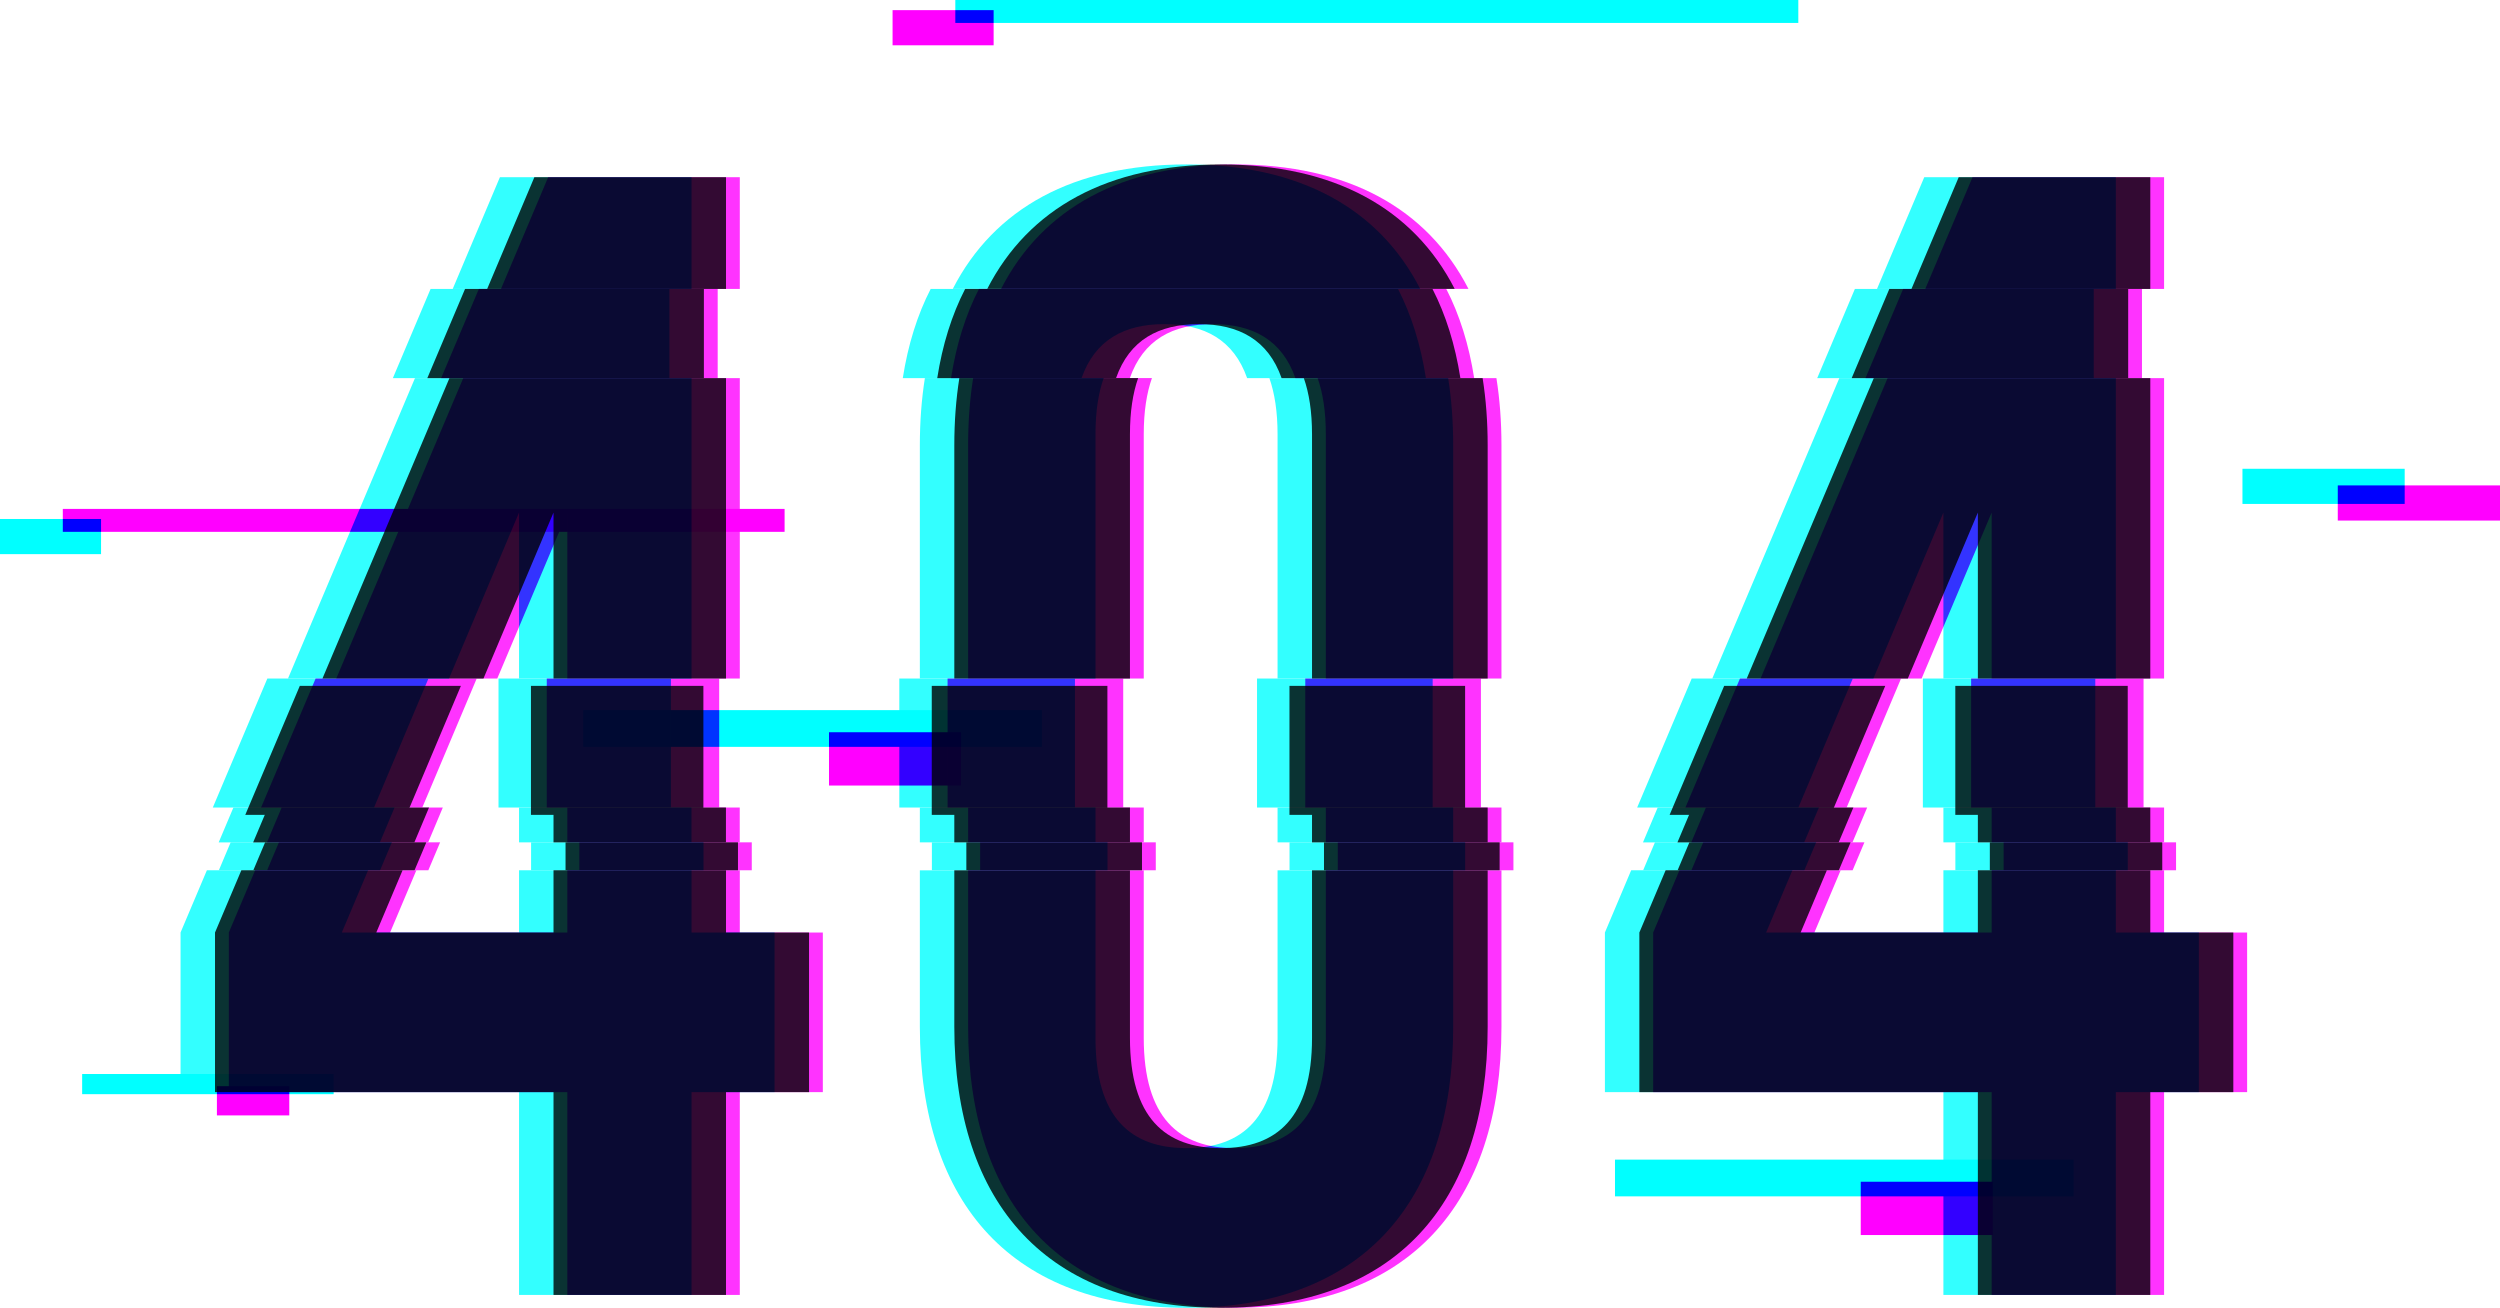
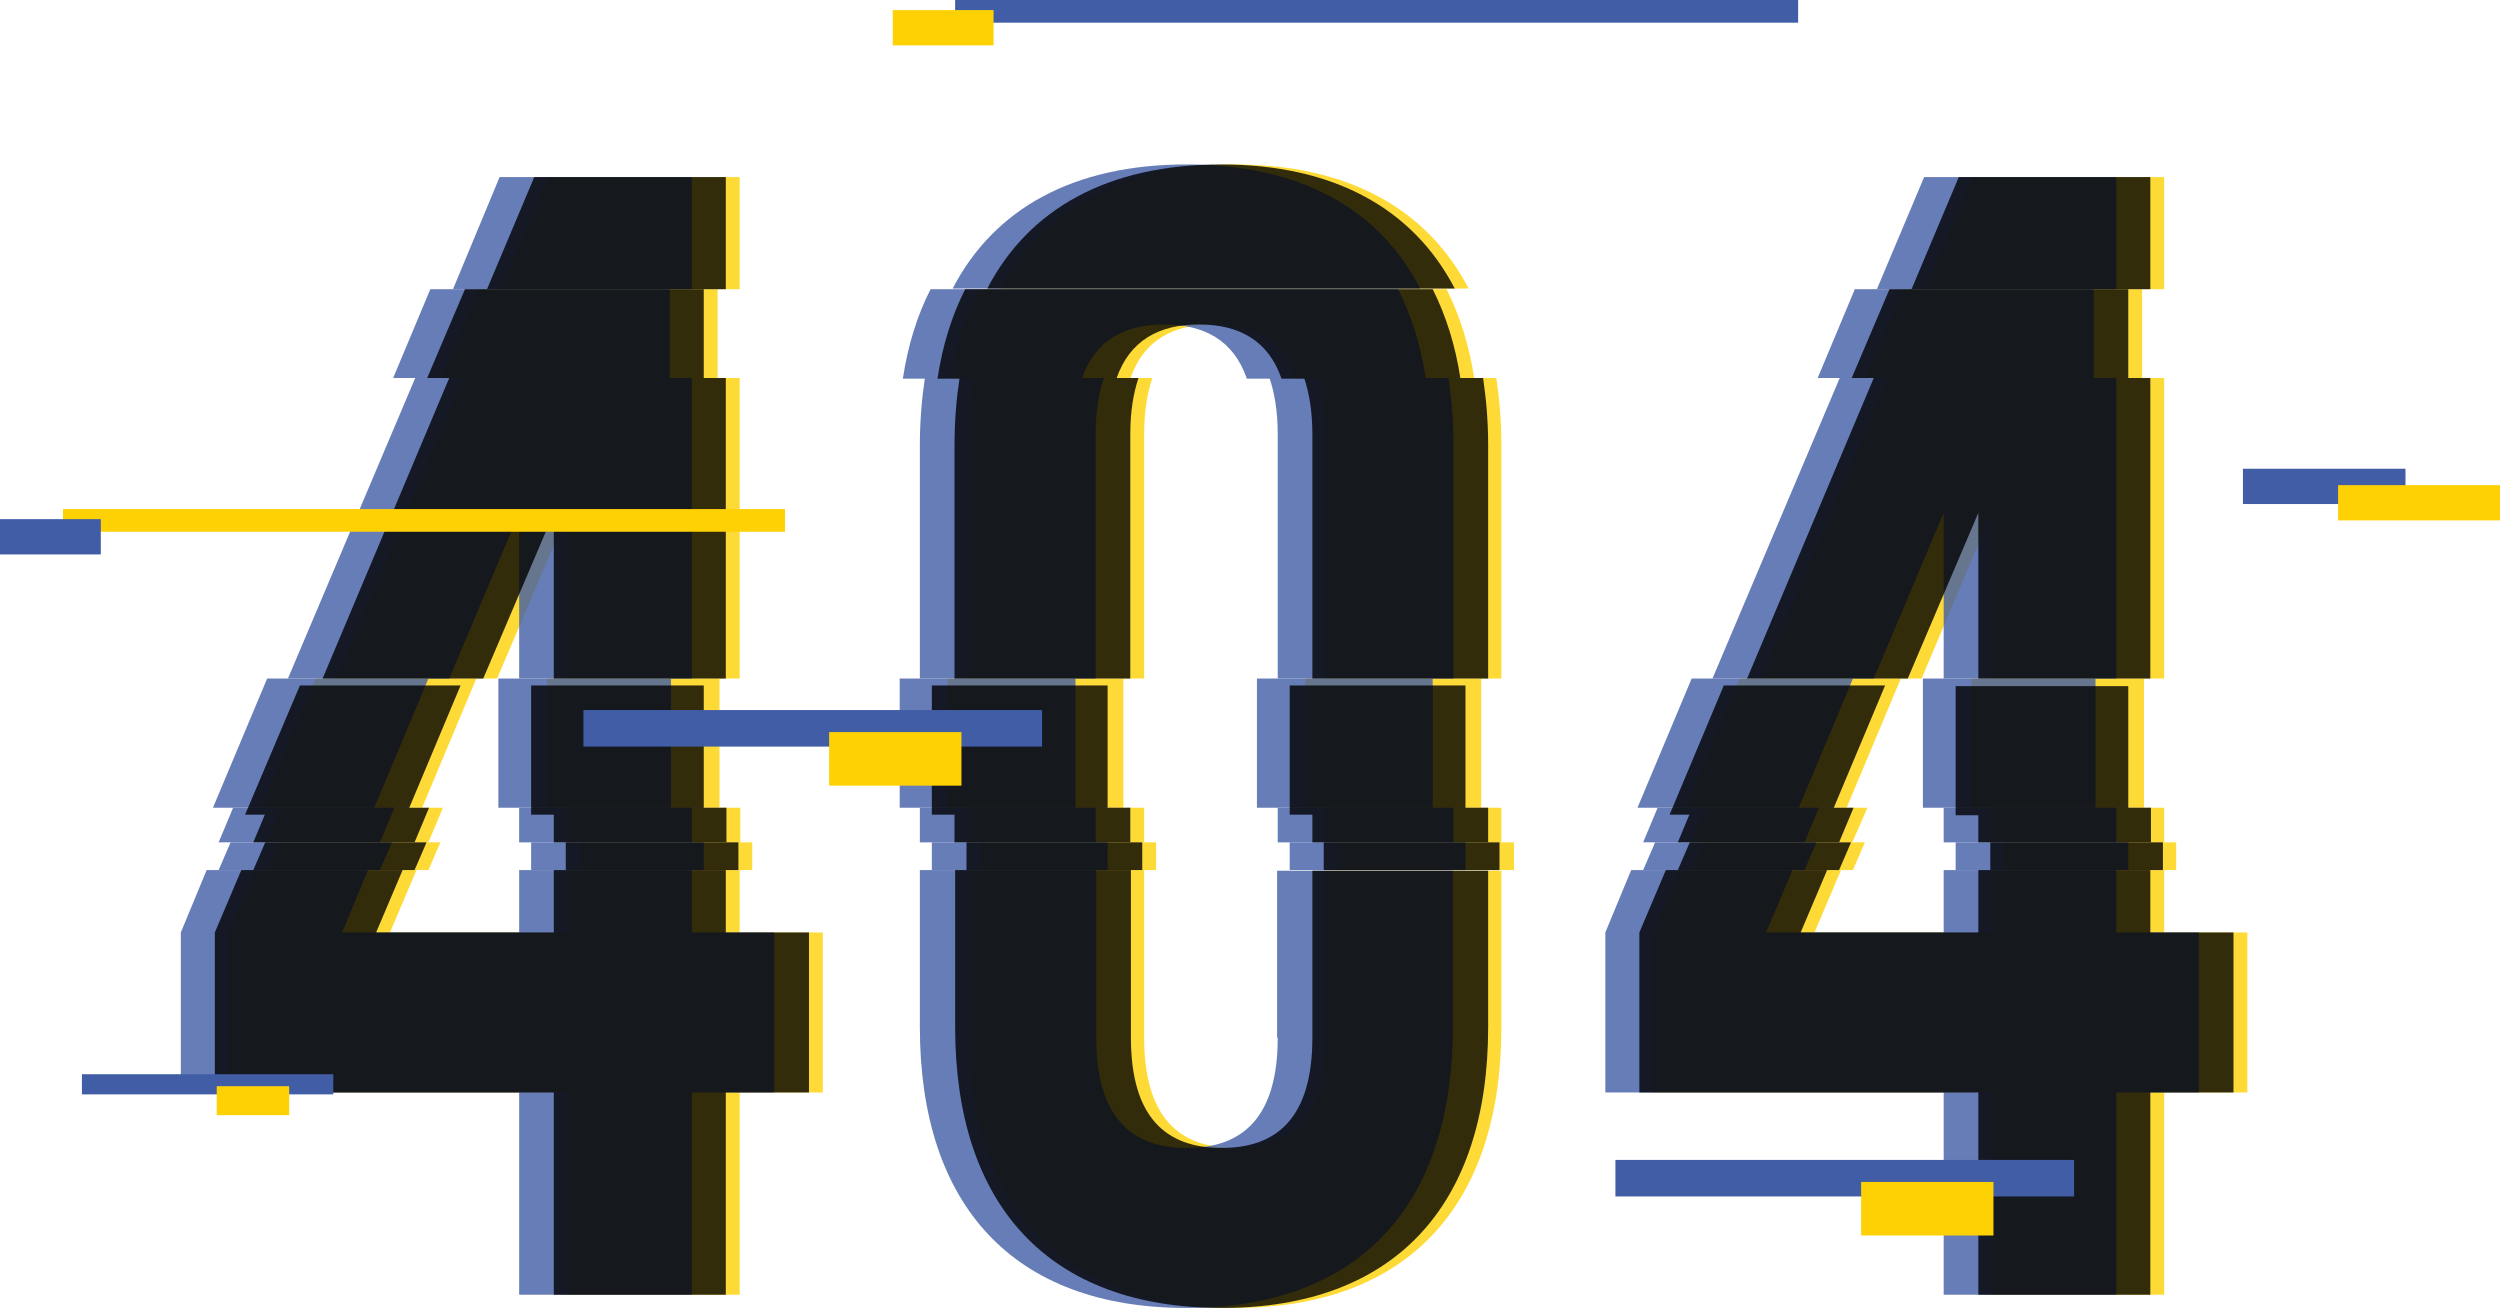
- <svg xmlns="http://www.w3.org/2000/svg" viewBox="0 0 396.83 207.58">
-   <defs>
-     <style>.b,.c,.d{mix-blend-mode:multiply;}.b,.e{fill:#f0f;}.f,.d{fill:aqua;}.g{isolation:isolate;}.c{opacity:.8;}</style>
-   </defs>
-   <g class="g">
+ <svg xmlns="http://www.w3.org/2000/svg" version="1.1" id="Layer_1" x="0px" y="0px" viewBox="0 0 396.8 207.6" style="enable-background:new 0 0 396.8 207.6;" xml:space="preserve">
+   <style type="text/css">
+ 	.st0{opacity:0.8;}
+ 	.st1{fill:#FED105;}
+ 	.st2{fill:#415DA5;}
+ </style>
+   <g>
    <g id="a">
      <g>
        <g>
-           <g class="c">
-             <polygon class="e" points="70.29 128.18 44.71 128.18 42.37 133.72 67.96 133.72 70.29 128.18" />
-             <polygon class="e" points="90.05 148.02 61.92 148.02 66.09 138.14 40.5 138.14 36.32 148.02 36.32 173.36 90.05 173.36 90.05 205.55 117.43 205.55 117.43 173.36 130.61 173.36 130.61 148.02 117.43 148.02 117.43 138.14 90.05 138.14 90.05 148.02" />
-             <rect class="e" x="90.05" y="128.18" width="27.37" height="5.53" />
-             <rect class="e" x="153.67" y="128.18" width="27.88" height="5.53" />
-             <rect class="e" x="210.45" y="128.18" width="27.88" height="5.53" />
-             <path class="e" d="M210.45,164.75c0,12.67-5.58,17.49-14.45,17.49s-14.45-4.82-14.45-17.49v-26.6h-27.88v24.83c0,28.39,14.95,44.61,42.33,44.61s42.33-16.22,42.33-44.61v-24.83h-27.88v26.6Z" />
-             <rect class="e" x="316.14" y="128.18" width="27.37" height="5.53" />
-             <path class="e" d="M91.96,138.14h27.37v-4.43h-27.37v4.43Zm63.62,0h27.88v-4.43h-27.88v4.43Zm-113.18,0h25.59l1.87-4.43h-25.59l-1.87,4.43Zm275.64-4.43v4.43h27.37v-4.43h-27.37Zm-49.56,4.43h25.59l1.87-4.43h-25.59l-1.87,4.43Zm-56.13,0h27.88v-4.43h-27.88v4.43Z" />
-             <polygon class="e" points="316.14 148.02 288 148.02 292.17 138.14 266.58 138.14 262.41 148.02 262.41 173.36 316.14 173.36 316.14 205.55 343.51 205.55 343.51 173.36 356.69 173.36 356.69 148.02 343.51 148.02 343.51 138.14 316.14 138.14 316.14 148.02" />
-             <polygon class="e" points="270.79 128.18 268.45 133.72 294.04 133.72 296.38 128.18 270.79 128.18" />
-             <path class="e" d="M41.45,128.18h25.58l8.64-20.48h-25.57l-8.66,20.48Zm45.34,0h27.37v-20.48h-27.37v20.48Zm63.62,0h27.88v-20.48h-27.88v20.48Zm162.47-20.48v20.48h27.37v-20.48h-27.37Zm-45.34,20.48h25.58l8.64-20.48h-25.57l-8.66,20.48Zm-60.35,0h27.88v-20.48h-27.88v20.48Z" />
+           <g class="st0">
+             <polygon class="st1" points="70.3,128.2 44.7,128.2 42.4,133.7 68,133.7      " />
+             <polygon class="st1" points="90.1,148 61.9,148 66.1,138.1 40.5,138.1 36.3,148 36.3,173.4 90.1,173.4 90.1,205.5 117.4,205.5        117.4,173.4 130.6,173.4 130.6,148 117.4,148 117.4,138.1 90.1,138.1      " />
+             <rect x="90.1" y="128.2" class="st1" width="27.4" height="5.5" />
+             <rect x="153.7" y="128.2" class="st1" width="27.9" height="5.5" />
+             <rect x="210.4" y="128.2" class="st1" width="27.9" height="5.5" />
+             <path class="st1" d="M210.4,164.7c0,12.7-5.6,17.5-14.4,17.5s-14.4-4.8-14.4-17.5v-26.6h-27.9V163c0,28.4,14.9,44.6,42.3,44.6       s42.3-16.2,42.3-44.6v-24.8h-27.9V164.7z" />
+             <rect x="316.1" y="128.2" class="st1" width="27.4" height="5.5" />
+             <path class="st1" d="M92,138.1h27.4v-4.4H92V138.1z M155.6,138.1h27.9v-4.4h-27.9V138.1z M42.4,138.1H68l1.9-4.4H44.3       C44.3,133.7,42.4,138.1,42.4,138.1z M318,133.7v4.4h27.4v-4.4H318z M268.5,138.1h25.6l1.9-4.4h-25.6L268.5,138.1z M212.4,138.1       h27.9v-4.4h-27.9V138.1z" />
+             <polygon class="st1" points="316.1,148 288,148 292.2,138.1 266.6,138.1 262.4,148 262.4,173.4 316.1,173.4 316.1,205.5        343.5,205.5 343.5,173.4 356.7,173.4 356.7,148 343.5,148 343.5,138.1 316.1,138.1      " />
+             <polygon class="st1" points="270.8,128.2 268.5,133.7 294,133.7 296.4,128.2      " />
+             <path class="st1" d="M41.5,128.2H67l8.6-20.5H50.1L41.5,128.2L41.5,128.2z M86.8,128.2h27.4v-20.5H86.8V128.2z M150.4,128.2       h27.9v-20.5h-27.9V128.2z M312.9,107.7v20.5h27.4v-20.5H312.9z M267.5,128.2h25.6l8.6-20.5h-25.6L267.5,128.2L267.5,128.2z        M207.2,128.2h27.9v-20.5h-27.9V128.2z" />
            <g>
-               <polygon class="e" points="117.43 28.13 87.01 28.13 79.52 45.86 117.43 45.86 117.43 28.13" />
-               <polygon class="e" points="76.01 45.86 70.02 60.02 113.92 60.02 113.92 45.86 76.01 45.86" />
-               <polygon class="e" points="53.37 107.71 78.93 107.71 90.05 81.36 90.05 107.71 117.43 107.71 117.43 60.02 73.53 60.02 53.37 107.71" />
-               <path class="e" d="M155.39,45.86c-2.12,4.12-3.6,8.86-4.43,14.16h28.38c2.13-6.07,6.78-8.57,13.14-8.57s11.01,2.5,13.14,8.57h28.38c-.83-5.3-2.31-10.03-4.43-14.16h-74.19Z" />
-               <path class="e" d="M153.67,70.71v36.99h27.88v-38.77c0-3.59,.46-6.53,1.3-8.92h-28.38c-.53,3.34-.8,6.91-.8,10.7Z" />
-               <path class="e" d="M210.45,68.94v38.77h27.88v-36.99c0-3.79-.27-7.35-.8-10.7h-28.38c.84,2.4,1.3,5.33,1.3,8.92Z" />
-               <path class="e" d="M196,26.1c-17.94,0-30.54,6.97-37.1,19.75h74.19c-6.56-12.79-19.16-19.75-37.1-19.75Z" />
-               <polygon class="e" points="279.45 107.71 305.02 107.71 316.14 81.36 316.14 107.71 343.51 107.71 343.51 60.02 299.62 60.02 279.45 107.71" />
-               <polygon class="e" points="302.09 45.86 296.11 60.02 340 60.02 340 45.86 302.09 45.86" />
-               <polygon class="e" points="343.51 28.13 313.1 28.13 305.6 45.86 343.51 45.86 343.51 28.13" />
+               <polygon class="st1" points="117.4,28.1 87,28.1 79.5,45.9 117.4,45.9       " />
+               <polygon class="st1" points="76,45.9 70,60 113.9,60 113.9,45.9       " />
+               <polygon class="st1" points="53.4,107.7 78.9,107.7 90.1,81.4 90.1,107.7 117.4,107.7 117.4,60 73.5,60       " />
+               <path class="st1" d="M155.4,45.9c-2.1,4.1-3.6,8.9-4.4,14.2h28.4c2.1-6.1,6.8-8.6,13.1-8.6s11,2.5,13.1,8.6H234        c-0.8-5.3-2.3-10-4.4-14.2H155.4L155.4,45.9z" />
+               <path class="st1" d="M153.7,70.7v37h27.9V68.9c0-3.6,0.5-6.5,1.3-8.9h-28.4C153.9,63.3,153.7,66.9,153.7,70.7z" />
+               <path class="st1" d="M210.4,68.9v38.8h27.9v-37c0-3.8-0.3-7.3-0.8-10.7h-28.4C210,62.4,210.4,65.3,210.4,68.9z" />
+               <path class="st1" d="M196,26.1c-17.9,0-30.5,7-37.1,19.7h74.2C226.5,33.1,213.9,26.1,196,26.1L196,26.1z" />
+               <polygon class="st1" points="279.5,107.7 305,107.7 316.1,81.4 316.1,107.7 343.5,107.7 343.5,60 299.6,60       " />
+               <polygon class="st1" points="302.1,45.9 296.1,60 340,60 340,45.9       " />
+               <polygon class="st1" points="343.5,28.1 313.1,28.1 305.6,45.9 343.5,45.9       " />
            </g>
          </g>
-           <g class="c">
-             <polygon class="f" points="62.63 128.18 37.05 128.18 34.71 133.72 60.3 133.72 62.63 128.18" />
-             <polygon class="f" points="82.39 148.02 54.26 148.02 58.43 138.14 32.84 138.14 28.66 148.02 28.66 173.36 82.39 173.36 82.39 205.55 109.77 205.55 109.77 173.36 122.95 173.36 122.95 148.02 109.77 148.02 109.77 138.14 82.39 138.14 82.39 148.02" />
-             <rect class="f" x="82.39" y="128.18" width="27.37" height="5.53" />
-             <rect class="f" x="146.01" y="128.18" width="27.88" height="5.53" />
-             <rect class="f" x="202.79" y="128.18" width="27.88" height="5.53" />
-             <path class="f" d="M202.79,164.75c0,12.67-5.58,17.49-14.45,17.49s-14.45-4.82-14.45-17.49v-26.6h-27.88v24.83c0,28.39,14.95,44.61,42.33,44.61s42.33-16.22,42.33-44.61v-24.83h-27.88v26.6Z" />
-             <rect class="f" x="308.48" y="128.18" width="27.37" height="5.53" />
-             <path class="f" d="M84.3,138.14h27.37v-4.43h-27.37v4.43Zm63.62,0h27.88v-4.43h-27.88v4.43Zm-113.18,0h25.59l1.87-4.43h-25.59l-1.87,4.43Zm275.64-4.43v4.43h27.37v-4.43h-27.37Zm-49.56,4.43h25.59l1.87-4.43h-25.59l-1.87,4.43Zm-56.13,0h27.88v-4.43h-27.88v4.43Z" />
-             <polygon class="f" points="308.48 148.02 280.34 148.02 284.51 138.14 258.92 138.14 254.75 148.02 254.75 173.36 308.48 173.36 308.48 205.55 335.85 205.55 335.85 173.36 349.03 173.36 349.03 148.02 335.85 148.02 335.85 138.14 308.48 138.14 308.48 148.02" />
-             <polygon class="f" points="263.13 128.18 260.79 133.72 286.38 133.72 288.72 128.18 263.13 128.18" />
-             <path class="f" d="M33.79,128.18h25.58l8.64-20.48h-25.57l-8.66,20.48Zm45.34,0h27.37v-20.48h-27.37v20.48Zm63.62,0h27.88v-20.48h-27.88v20.48Zm162.47-20.48v20.48h27.37v-20.48h-27.37Zm-45.34,20.48h25.58l8.64-20.48h-25.57l-8.66,20.48Zm-60.35,0h27.88v-20.48h-27.88v20.48Z" />
+           <g class="st0">
+             <polygon class="st2" points="62.6,128.2 37,128.2 34.7,133.7 60.3,133.7      " />
+             <polygon class="st2" points="82.4,148 54.3,148 58.4,138.1 32.8,138.1 28.7,148 28.7,173.4 82.4,173.4 82.4,205.5 109.8,205.5        109.8,173.4 122.9,173.4 122.9,148 109.8,148 109.8,138.1 82.4,138.1      " />
+             <rect x="82.4" y="128.2" class="st2" width="27.4" height="5.5" />
+             <rect x="146" y="128.2" class="st2" width="27.9" height="5.5" />
+             <rect x="202.8" y="128.2" class="st2" width="27.9" height="5.5" />
+             <path class="st2" d="M202.8,164.7c0,12.7-5.6,17.5-14.4,17.5s-14.4-4.8-14.4-17.5v-26.6H146V163c0,28.4,14.9,44.6,42.3,44.6       s42.3-16.2,42.3-44.6v-24.8h-27.9V164.7z" />
+             <rect x="308.5" y="128.2" class="st2" width="27.4" height="5.5" />
+             <path class="st2" d="M84.3,138.1h27.4v-4.4H84.3V138.1z M147.9,138.1h27.9v-4.4h-27.9V138.1z M34.7,138.1h25.6l1.9-4.4H36.6       L34.7,138.1z M310.4,133.7v4.4h27.4v-4.4H310.4z M260.8,138.1h25.6l1.9-4.4h-25.6L260.8,138.1z M204.7,138.1h27.9v-4.4h-27.9       V138.1z" />
+             <polygon class="st2" points="308.5,148 280.3,148 284.5,138.1 258.9,138.1 254.8,148 254.8,173.4 308.5,173.4 308.5,205.5        335.9,205.5 335.9,173.4 349,173.4 349,148 335.9,148 335.9,138.1 308.5,138.1      " />
+             <polygon class="st2" points="263.1,128.2 260.8,133.7 286.4,133.7 288.7,128.2      " />
+             <path class="st2" d="M33.8,128.2h25.6l8.6-20.5H42.4L33.8,128.2L33.8,128.2z M79.1,128.2h27.4v-20.5H79.1V128.2z M142.8,128.2       h27.9v-20.5h-27.9V128.2z M305.2,107.7v20.5h27.4v-20.5H305.2z M259.9,128.2h25.6l8.6-20.5h-25.6L259.9,128.2L259.9,128.2z        M199.5,128.2h27.9v-20.5h-27.9V128.2z" />
            <g>
-               <polygon class="f" points="109.77 28.13 79.35 28.13 71.86 45.86 109.77 45.86 109.77 28.13" />
-               <polygon class="f" points="68.35 45.86 62.36 60.02 106.26 60.02 106.26 45.86 68.35 45.86" />
-               <polygon class="f" points="45.71 107.71 71.27 107.71 82.39 81.36 82.39 107.71 109.77 107.71 109.77 60.02 65.87 60.02 45.71 107.71" />
-               <path class="f" d="M147.73,45.86c-2.12,4.12-3.6,8.86-4.43,14.16h28.38c2.13-6.07,6.78-8.57,13.14-8.57s11.01,2.5,13.14,8.57h28.38c-.83-5.3-2.31-10.03-4.43-14.16h-74.19Z" />
-               <path class="f" d="M146.01,70.71v36.99h27.88v-38.77c0-3.59,.46-6.53,1.3-8.92h-28.38c-.53,3.34-.8,6.91-.8,10.7Z" />
-               <path class="f" d="M202.79,68.94v38.77h27.88v-36.99c0-3.79-.27-7.35-.8-10.7h-28.38c.84,2.4,1.3,5.33,1.3,8.92Z" />
-               <path class="f" d="M188.34,26.1c-17.94,0-30.54,6.97-37.1,19.75h74.19c-6.56-12.79-19.16-19.75-37.1-19.75Z" />
-               <polygon class="f" points="271.79 107.71 297.36 107.71 308.48 81.36 308.48 107.71 335.85 107.71 335.85 60.02 291.96 60.02 271.79 107.71" />
-               <polygon class="f" points="294.43 45.86 288.45 60.02 332.34 60.02 332.34 45.86 294.43 45.86" />
-               <polygon class="f" points="335.85 28.13 305.44 28.13 297.94 45.86 335.85 45.86 335.85 28.13" />
+               <polygon class="st2" points="109.8,28.1 79.3,28.1 71.9,45.9 109.8,45.9       " />
+               <polygon class="st2" points="68.3,45.9 62.4,60 106.3,60 106.3,45.9       " />
+               <polygon class="st2" points="45.7,107.7 71.3,107.7 82.4,81.4 82.4,107.7 109.8,107.7 109.8,60 65.9,60       " />
+               <path class="st2" d="M147.7,45.9c-2.1,4.1-3.6,8.9-4.4,14.2h28.4c2.1-6.1,6.8-8.6,13.1-8.6s11,2.5,13.1,8.6h28.4        c-0.8-5.3-2.3-10-4.4-14.2H147.7L147.7,45.9z" />
+               <path class="st2" d="M146,70.7v37h27.9V68.9c0-3.6,0.5-6.5,1.3-8.9h-28.4C146.3,63.3,146,66.9,146,70.7z" />
+               <path class="st2" d="M202.8,68.9v38.8h27.9v-37c0-3.8-0.3-7.3-0.8-10.7h-28.4C202.3,62.4,202.8,65.3,202.8,68.9z" />
+               <path class="st2" d="M188.3,26.1c-17.9,0-30.5,7-37.1,19.7h74.2C218.9,33.1,206.3,26.1,188.3,26.1L188.3,26.1z" />
+               <polygon class="st2" points="271.8,107.7 297.4,107.7 308.5,81.4 308.5,107.7 335.9,107.7 335.9,60 292,60       " />
+               <polygon class="st2" points="294.4,45.9 288.5,60 332.3,60 332.3,45.9       " />
+               <polygon class="st2" points="335.9,28.1 305.4,28.1 297.9,45.9 335.9,45.9       " />
            </g>
          </g>
-           <g class="c">
-             <polygon points="68.1 128.18 42.52 128.18 40.18 133.72 65.77 133.72 68.1 128.18" />
-             <polygon points="87.86 148.02 59.73 148.02 63.9 138.14 38.31 138.14 34.13 148.02 34.13 173.36 87.86 173.36 87.86 205.55 115.24 205.55 115.24 173.36 128.42 173.36 128.42 148.02 115.24 148.02 115.24 138.14 87.86 138.14 87.86 148.02" />
-             <rect x="87.86" y="128.18" width="27.37" height="5.53" />
-             <rect x="151.48" y="128.18" width="27.88" height="5.53" />
-             <rect x="208.26" y="128.18" width="27.88" height="5.53" />
-             <path d="M208.26,164.75c0,12.67-5.58,17.49-14.45,17.49s-14.45-4.82-14.45-17.49v-26.6h-27.88v24.83c0,28.39,14.95,44.61,42.33,44.61s42.33-16.22,42.33-44.61v-24.83h-27.88v26.6Z" />
-             <rect x="313.95" y="128.18" width="27.37" height="5.53" />
-             <path d="M89.77,138.14h27.37v-4.43h-27.37v4.43Zm63.62,0h27.88v-4.43h-27.88v4.43Zm-113.18,0h25.59l1.87-4.43h-25.59l-1.87,4.43Zm275.64-4.43v4.43h27.37v-4.43h-27.37Zm-49.56,4.43h25.59l1.87-4.43h-25.59l-1.87,4.43Zm-56.13,0h27.88v-4.43h-27.88v4.43Z" />
-             <polygon points="313.95 148.02 285.82 148.02 289.98 138.14 264.39 138.14 260.22 148.02 260.22 173.36 313.95 173.36 313.95 205.55 341.32 205.55 341.32 173.36 354.5 173.36 354.5 148.02 341.32 148.02 341.32 138.14 313.95 138.14 313.95 148.02" />
-             <polygon points="268.6 128.18 266.26 133.72 291.85 133.72 294.19 128.18 268.6 128.18" />
-             <path d="M38.94,129.35h25.58l8.64-20.48h-25.57l-8.66,20.48Zm45.34,0h27.37v-20.48h-27.37v20.48Zm63.62,0h27.88v-20.48h-27.88v20.48Zm162.47-20.48v20.48h27.37v-20.48h-27.37Zm-45.34,20.48h25.58l8.64-20.48h-25.57l-8.66,20.48Zm-60.35,0h27.88v-20.48h-27.88v20.48Z" />
+           <g class="st0">
+             <polygon points="68.1,128.2 42.5,128.2 40.2,133.7 65.8,133.7      " />
+             <polygon points="87.9,148 59.7,148 63.9,138.1 38.3,138.1 34.1,148 34.1,173.4 87.9,173.4 87.9,205.5 115.2,205.5 115.2,173.4        128.4,173.4 128.4,148 115.2,148 115.2,138.1 87.9,138.1      " />
+             <rect x="87.9" y="128.2" width="27.4" height="5.5" />
+             <rect x="151.5" y="128.2" width="27.9" height="5.5" />
+             <rect x="208.3" y="128.2" width="27.9" height="5.5" />
+             <path d="M208.3,164.7c0,12.7-5.6,17.5-14.4,17.5s-14.4-4.8-14.4-17.5v-26.6h-27.9V163c0,28.4,14.9,44.6,42.3,44.6       s42.3-16.2,42.3-44.6v-24.8h-27.9V164.7z" />
+             <rect x="314" y="128.2" width="27.4" height="5.5" />
+             <path d="M89.8,138.1h27.4v-4.4H89.8V138.1z M153.4,138.1h27.9v-4.4h-27.9V138.1z M40.2,138.1h25.6l1.9-4.4H42.1       C42.1,133.7,40.2,138.1,40.2,138.1z M315.9,133.7v4.4h27.4v-4.4H315.9z M266.3,138.1h25.6l1.9-4.4h-25.6L266.3,138.1z        M210.2,138.1H238v-4.4h-27.9V138.1z" />
+             <polygon points="314,148 285.8,148 290,138.1 264.4,138.1 260.2,148 260.2,173.4 314,173.4 314,205.5 341.3,205.5 341.3,173.4        354.5,173.4 354.5,148 341.3,148 341.3,138.1 314,138.1      " />
+             <polygon points="268.6,128.2 266.3,133.7 291.9,133.7 294.2,128.2      " />
+             <path d="M38.9,129.3h25.6l8.6-20.5H47.6L38.9,129.3L38.9,129.3z M84.3,129.3h27.4v-20.5H84.3V129.3z M147.9,129.3h27.9v-20.5       h-27.9V129.3z M310.4,108.9v20.5h27.4v-20.5H310.4z M265,129.3h25.6l8.6-20.5h-25.6L265,129.3L265,129.3z M204.7,129.3h27.9       v-20.5h-27.9V129.3z" />
            <g>
-               <polygon points="115.24 28.13 84.82 28.13 77.33 45.86 115.24 45.86 115.24 28.13" />
-               <polygon points="73.82 45.86 67.83 60.02 111.73 60.02 111.73 45.86 73.82 45.86" />
-               <polygon points="51.18 107.71 76.74 107.71 87.86 81.36 87.86 107.71 115.24 107.71 115.24 60.02 71.34 60.02 51.18 107.71" />
-               <path d="M153.2,45.86c-2.12,4.12-3.6,8.86-4.43,14.16h28.38c2.13-6.07,6.78-8.57,13.14-8.57s11.01,2.5,13.14,8.57h28.38c-.83-5.3-2.31-10.03-4.43-14.16h-74.19Z" />
-               <path d="M151.48,70.71v36.99h27.88v-38.77c0-3.59,.46-6.53,1.3-8.92h-28.38c-.53,3.34-.8,6.91-.8,10.7Z" />
-               <path d="M208.26,68.94v38.77h27.88v-36.99c0-3.79-.27-7.35-.8-10.7h-28.38c.84,2.4,1.3,5.33,1.3,8.92Z" />
-               <path d="M193.81,26.1c-17.94,0-30.54,6.97-37.1,19.75h74.19c-6.56-12.79-19.16-19.75-37.1-19.75Z" />
-               <polygon points="277.26 107.71 302.83 107.71 313.95 81.36 313.95 107.71 341.32 107.71 341.32 60.02 297.43 60.02 277.26 107.71" />
-               <polygon points="299.9 45.86 293.92 60.02 337.81 60.02 337.81 45.86 299.9 45.86" />
-               <polygon points="341.32 28.13 310.91 28.13 303.41 45.86 341.32 45.86 341.32 28.13" />
+               <polygon points="115.2,28.1 84.8,28.1 77.3,45.9 115.2,45.9       " />
+               <polygon points="73.8,45.9 67.8,60 111.7,60 111.7,45.9       " />
+               <polygon points="51.2,107.7 76.7,107.7 87.9,81.4 87.9,107.7 115.2,107.7 115.2,60 71.3,60       " />
+               <path d="M153.2,45.9c-2.1,4.1-3.6,8.9-4.4,14.2h28.4c2.1-6.1,6.8-8.6,13.1-8.6s11,2.5,13.1,8.6h28.4c-0.8-5.3-2.3-10-4.4-14.2        H153.2L153.2,45.9z" />
+               <path d="M151.5,70.7v37h27.9V68.9c0-3.6,0.5-6.5,1.3-8.9h-28.4C151.8,63.3,151.5,66.9,151.5,70.7z" />
+               <path d="M208.3,68.9v38.8h27.9v-37c0-3.8-0.3-7.3-0.8-10.7H207C207.8,62.4,208.3,65.3,208.3,68.9z" />
+               <path d="M193.8,26.1c-17.9,0-30.5,7-37.1,19.7h74.2C224.3,33.1,211.7,26.1,193.8,26.1L193.8,26.1z" />
+               <polygon points="277.3,107.7 302.8,107.7 314,81.4 314,107.7 341.3,107.7 341.3,60 297.4,60       " />
+               <polygon points="299.9,45.9 293.9,60 337.8,60 337.8,45.9       " />
+               <polygon points="341.3,28.1 310.9,28.1 303.4,45.9 341.3,45.9       " />
            </g>
          </g>
        </g>
-         <rect class="d" x="256.35" y="184.07" width="72.8" height="5.83" />
-         <rect class="b" x="295.36" y="187.58" width="20.96" height="8.46" />
-         <rect class="d" x="92.58" y="112.72" width="72.8" height="5.83" />
-         <rect class="b" x="131.59" y="116.23" width="20.96" height="8.46" />
-         <rect class="d" x="13.04" y="170.48" width="39.92" height="3.2" />
-         <rect class="b" x="34.43" y="172.41" width="11.49" height="4.64" />
-         <rect class="d" x="355.95" y="74.41" width="25.75" height="5.58" />
-         <rect class="b" x="371.08" y="77.05" width="25.75" height="5.58" />
+         <rect x="256.4" y="184.1" class="st2" width="72.8" height="5.8" />
+         <rect x="295.4" y="187.6" class="st1" width="21" height="8.5" />
+         <rect x="92.6" y="112.7" class="st2" width="72.8" height="5.8" />
+         <rect x="131.6" y="116.2" class="st1" width="21" height="8.5" />
+         <rect x="13" y="170.5" class="st2" width="39.9" height="3.2" />
+         <rect x="34.4" y="172.4" class="st1" width="11.5" height="4.6" />
+         <rect x="356" y="74.4" class="st2" width="25.8" height="5.6" />
+         <rect x="371.1" y="77" class="st1" width="25.8" height="5.6" />
        <g>
-           <rect class="d" x="151.65" width="133.81" height="3.64" transform="translate(437.1 3.64) rotate(180)" />
-           <rect class="b" x="141.68" y="1.61" width="16.04" height="5.58" transform="translate(299.4 8.8) rotate(180)" />
+           <rect x="151.6" y="0" class="st2" width="133.8" height="3.6" />
+           <rect x="141.7" y="1.6" class="st1" width="16" height="5.6" />
        </g>
        <g>
-           <rect class="b" x="9.97" y="80.77" width="114.57" height="3.64" transform="translate(134.51 165.19) rotate(180)" />
-           <rect class="d" y="82.38" width="16.04" height="5.58" transform="translate(16.04 170.34) rotate(180)" />
+           <rect x="10" y="80.8" class="st1" width="114.6" height="3.6" />
+           <rect y="82.4" class="st2" width="16" height="5.6" />
        </g>
      </g>
    </g>
  </g>
</svg>
